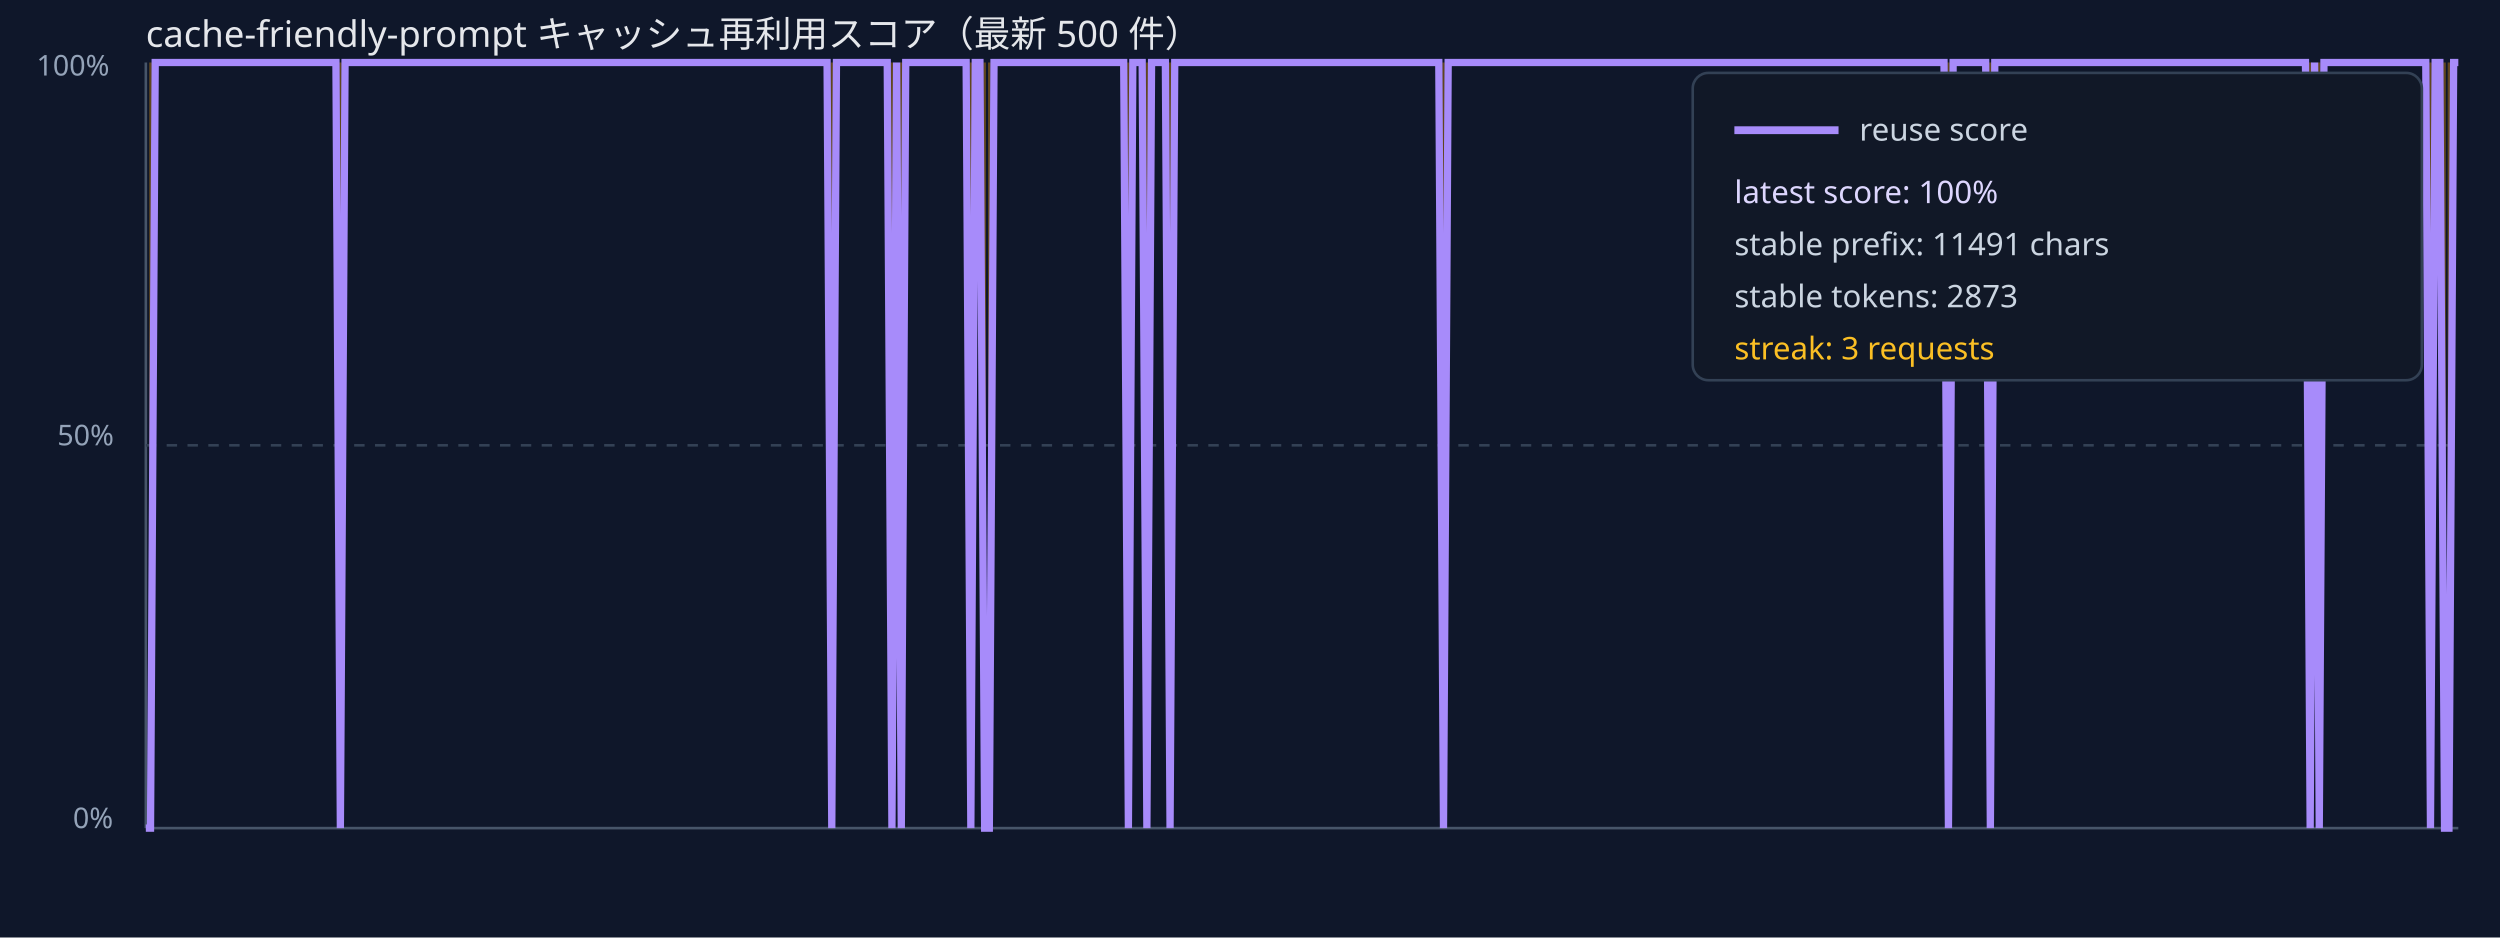
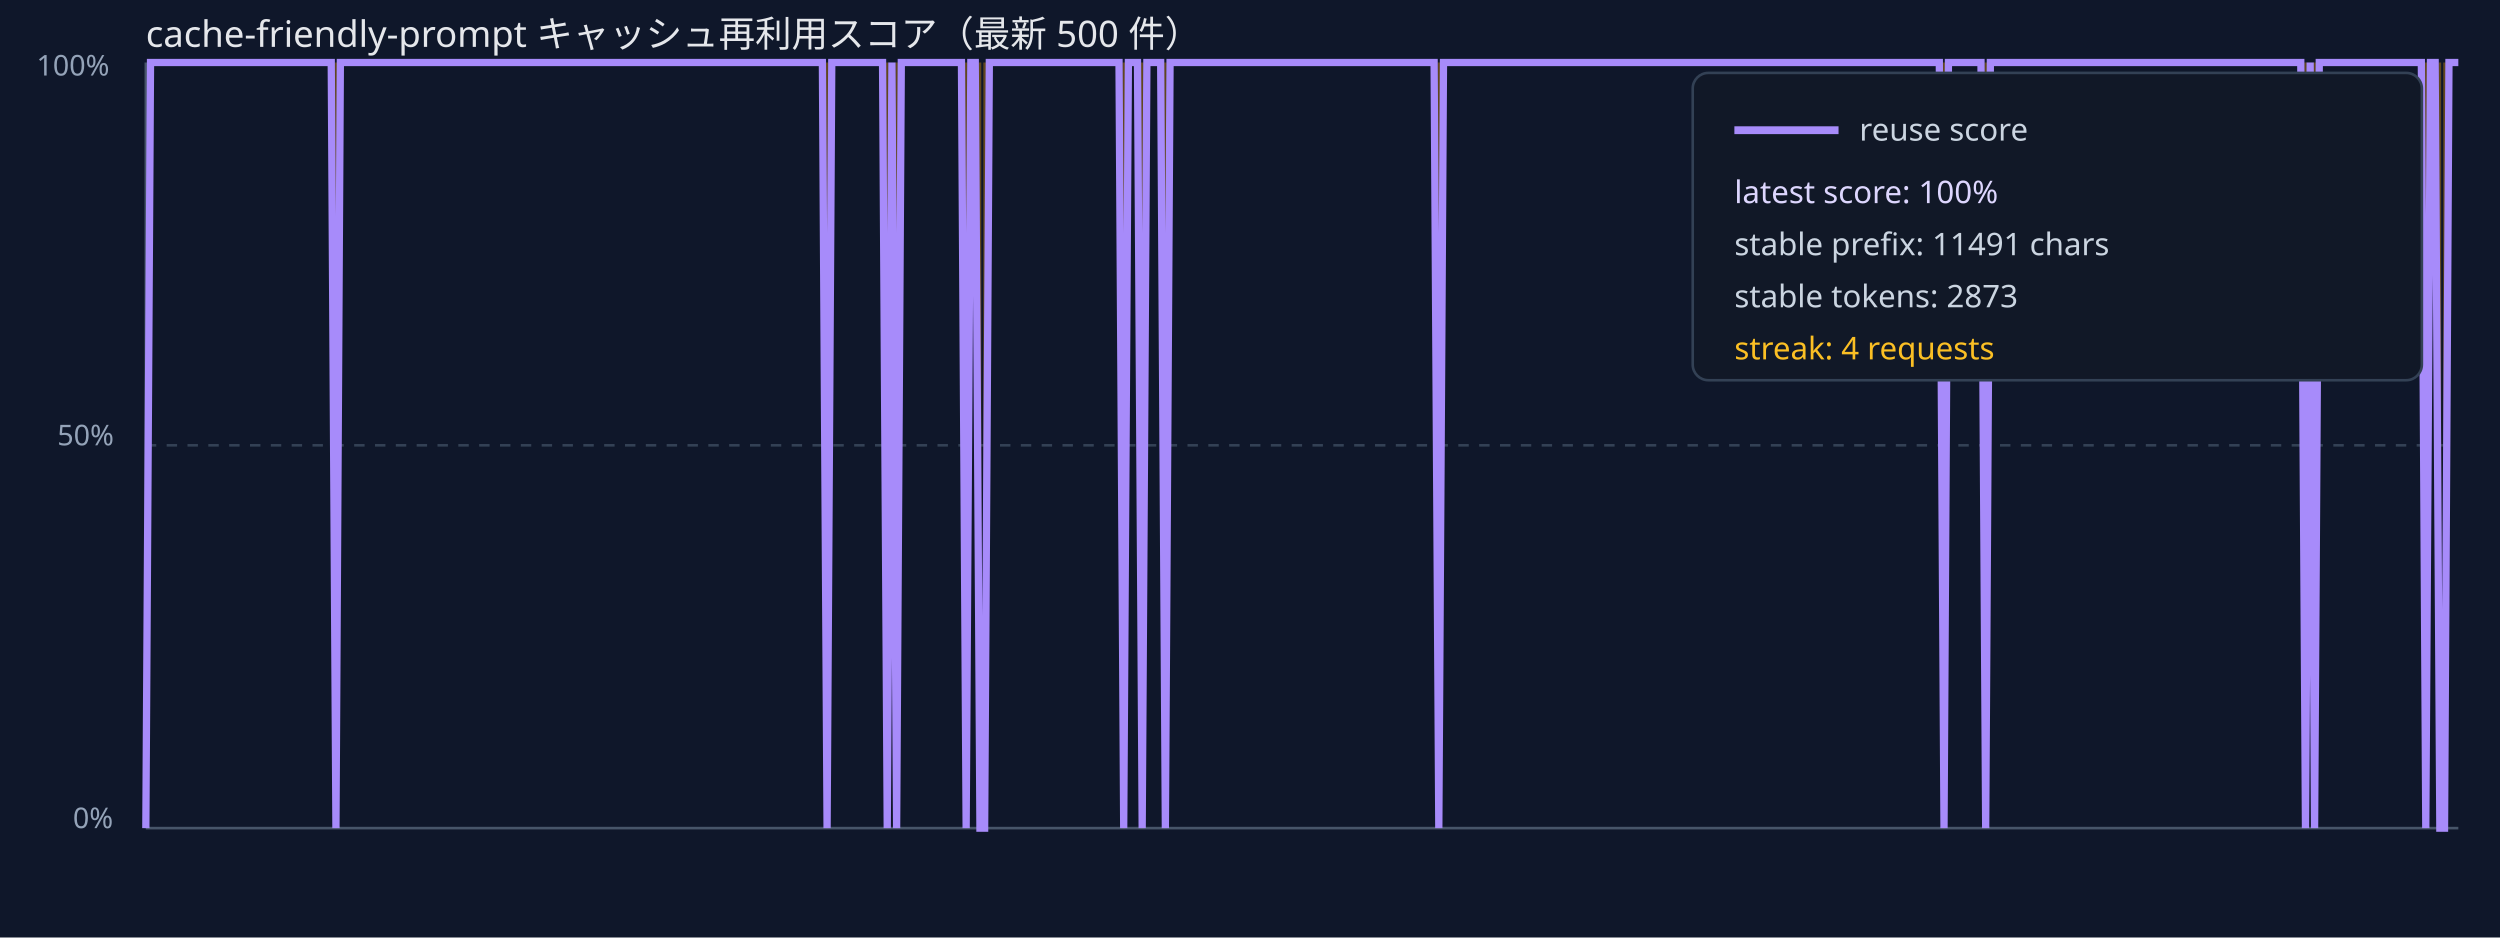
<svg xmlns="http://www.w3.org/2000/svg" width="960" height="360" viewBox="0 0 960 360">
  <rect width="100%" height="100%" fill="#0f172a" />
  <text x="56" y="18" fill="#e5e7eb" font-family="sans-serif" font-size="14">cache-friendly-prompt キャッシュ再利用スコア（最新 500 件）</text>
  <line x1="56" y1="318" x2="944" y2="318" stroke="#475569" />
  <line x1="56" y1="24" x2="56" y2="318" stroke="#475569" />
  <text x="14" y="29" fill="#94a3b8" font-family="sans-serif" font-size="11">100%</text>
  <text x="22" y="171" fill="#94a3b8" font-family="sans-serif" font-size="11">50%</text>
  <text x="28" y="318" fill="#94a3b8" font-family="sans-serif" font-size="11">0%</text>
  <line x1="56" y1="171.0" x2="944" y2="171.0" stroke="#334155" stroke-dasharray="4 4" />
-   <line x1="57.8" y1="24" x2="57.8" y2="318" stroke="#f59e0b" stroke-opacity="0.35" />
-   <line x1="130.7" y1="24" x2="130.7" y2="318" stroke="#f59e0b" stroke-opacity="0.35" />
-   <line x1="319.4" y1="24" x2="319.4" y2="318" stroke="#f59e0b" stroke-opacity="0.35" />
-   <line x1="342.5" y1="24" x2="342.5" y2="318" stroke="#f59e0b" stroke-opacity="0.35" />
-   <line x1="346.1" y1="24" x2="346.1" y2="318" stroke="#f59e0b" stroke-opacity="0.35" />
-   <line x1="372.8" y1="24" x2="372.8" y2="318" stroke="#f59e0b" stroke-opacity="0.35" />
+   <line x1="129.0" y1="24" x2="129.0" y2="318" stroke="#f59e0b" stroke-opacity="0.35" />
+   <line x1="317.6" y1="24" x2="317.6" y2="318" stroke="#f59e0b" stroke-opacity="0.35" />
+   <line x1="340.7" y1="24" x2="340.7" y2="318" stroke="#f59e0b" stroke-opacity="0.35" />
+   <line x1="344.3" y1="24" x2="344.3" y2="318" stroke="#f59e0b" stroke-opacity="0.35" />
+   <line x1="371.0" y1="24" x2="371.0" y2="318" stroke="#f59e0b" stroke-opacity="0.35" />
+   <line x1="376.3" y1="24" x2="376.3" y2="318" stroke="#f59e0b" stroke-opacity="0.35" />
  <line x1="378.1" y1="24" x2="378.1" y2="318" stroke="#f59e0b" stroke-opacity="0.35" />
-   <line x1="379.9" y1="24" x2="379.9" y2="318" stroke="#f59e0b" stroke-opacity="0.35" />
-   <line x1="433.3" y1="24" x2="433.3" y2="318" stroke="#f59e0b" stroke-opacity="0.35" />
-   <line x1="440.4" y1="24" x2="440.4" y2="318" stroke="#f59e0b" stroke-opacity="0.35" />
-   <line x1="449.3" y1="24" x2="449.3" y2="318" stroke="#f59e0b" stroke-opacity="0.35" />
-   <line x1="554.3" y1="24" x2="554.3" y2="318" stroke="#f59e0b" stroke-opacity="0.35" />
-   <line x1="748.2" y1="24" x2="748.2" y2="318" stroke="#f59e0b" stroke-opacity="0.35" />
-   <line x1="764.3" y1="24" x2="764.3" y2="318" stroke="#f59e0b" stroke-opacity="0.35" />
-   <line x1="887.1" y1="24" x2="887.1" y2="318" stroke="#f59e0b" stroke-opacity="0.35" />
-   <line x1="890.6" y1="24" x2="890.6" y2="318" stroke="#f59e0b" stroke-opacity="0.35" />
-   <line x1="933.3" y1="24" x2="933.3" y2="318" stroke="#f59e0b" stroke-opacity="0.35" />
+   <line x1="431.5" y1="24" x2="431.5" y2="318" stroke="#f59e0b" stroke-opacity="0.35" />
+   <line x1="438.6" y1="24" x2="438.6" y2="318" stroke="#f59e0b" stroke-opacity="0.35" />
+   <line x1="447.5" y1="24" x2="447.5" y2="318" stroke="#f59e0b" stroke-opacity="0.35" />
+   <line x1="552.5" y1="24" x2="552.5" y2="318" stroke="#f59e0b" stroke-opacity="0.35" />
+   <line x1="746.5" y1="24" x2="746.5" y2="318" stroke="#f59e0b" stroke-opacity="0.35" />
+   <line x1="762.5" y1="24" x2="762.5" y2="318" stroke="#f59e0b" stroke-opacity="0.35" />
+   <line x1="885.3" y1="24" x2="885.3" y2="318" stroke="#f59e0b" stroke-opacity="0.35" />
+   <line x1="888.8" y1="24" x2="888.8" y2="318" stroke="#f59e0b" stroke-opacity="0.35" />
+   <line x1="931.5" y1="24" x2="931.5" y2="318" stroke="#f59e0b" stroke-opacity="0.35" />
+   <line x1="936.9" y1="24" x2="936.9" y2="318" stroke="#f59e0b" stroke-opacity="0.35" />
  <line x1="938.7" y1="24" x2="938.7" y2="318" stroke="#f59e0b" stroke-opacity="0.35" />
-   <line x1="940.4" y1="24" x2="940.4" y2="318" stroke="#f59e0b" stroke-opacity="0.35" />
-   <polyline fill="none" stroke="#a78bfa" stroke-width="2.8" points="56.0,318.0 57.8,318.0 59.6,24.0 61.3,24.0 63.1,24.0 64.9,24.0 66.7,24.0 68.5,24.0 70.2,24.0 72.0,24.0 73.8,24.0 75.6,24.0 77.4,24.0 79.1,24.0 80.9,24.0 82.7,24.0 84.5,24.0 86.3,24.0 88.0,24.0 89.8,24.0 91.6,24.0 93.4,24.0 95.2,24.0 96.9,24.0 98.7,24.0 100.5,24.0 102.3,24.0 104.0,24.0 105.8,24.0 107.6,24.0 109.4,24.0 111.2,24.0 112.9,24.0 114.7,24.0 116.5,24.0 118.3,24.0 120.1,24.0 121.8,24.0 123.6,24.0 125.4,24.0 127.2,24.0 129.0,24.0 130.7,318.0 132.5,24.0 134.3,24.0 136.1,24.0 137.9,24.0 139.6,24.0 141.4,24.0 143.2,24.0 145.0,24.0 146.8,24.0 148.5,24.0 150.3,24.0 152.1,24.0 153.9,24.0 155.7,24.0 157.4,24.0 159.2,24.0 161.0,24.0 162.8,24.0 164.6,24.0 166.3,24.0 168.1,24.0 169.9,24.0 171.7,24.0 173.5,24.0 175.2,24.0 177.0,24.0 178.8,24.0 180.6,24.0 182.3,24.0 184.1,24.0 185.9,24.0 187.7,24.0 189.5,24.0 191.2,24.0 193.0,24.0 194.8,24.0 196.6,24.0 198.4,24.0 200.1,24.0 201.9,24.0 203.7,24.0 205.5,24.0 207.3,24.0 209.0,24.0 210.8,24.0 212.6,24.0 214.4,24.0 216.2,24.0 217.9,24.0 219.7,24.0 221.5,24.0 223.3,24.0 225.1,24.0 226.8,24.0 228.6,24.0 230.4,24.0 232.2,24.0 234.0,24.0 235.7,24.0 237.5,24.0 239.3,24.0 241.1,24.0 242.9,24.0 244.6,24.0 246.4,24.0 248.2,24.0 250.0,24.0 251.8,24.0 253.5,24.0 255.3,24.0 257.1,24.0 258.9,24.0 260.6,24.0 262.4,24.0 264.2,24.0 266.0,24.0 267.8,24.0 269.5,24.0 271.3,24.0 273.1,24.0 274.9,24.0 276.7,24.0 278.4,24.0 280.2,24.0 282.0,24.0 283.8,24.0 285.6,24.0 287.3,24.0 289.1,24.0 290.9,24.0 292.7,24.0 294.5,24.0 296.2,24.0 298.0,24.0 299.8,24.0 301.6,24.0 303.4,24.0 305.1,24.0 306.9,24.0 308.7,24.0 310.5,24.0 312.3,24.0 314.0,24.0 315.8,24.0 317.6,24.0 319.4,318.0 321.2,24.0 322.9,24.0 324.7,24.0 326.5,24.0 328.3,24.0 330.1,24.0 331.8,24.0 333.6,24.0 335.4,24.0 337.2,24.0 338.9,24.0 340.7,24.0 342.5,318.0 344.3,24.0 346.1,318.0 347.8,24.0 349.6,24.0 351.4,24.0 353.2,24.0 355.0,24.0 356.7,24.0 358.5,24.0 360.3,24.0 362.1,24.0 363.9,24.0 365.6,24.0 367.4,24.0 369.2,24.0 371.0,24.0 372.8,318.0 374.5,24.0 376.3,24.0 378.1,318.0 379.9,318.0 381.7,24.0 383.4,24.0 385.2,24.0 387.0,24.0 388.8,24.0 390.6,24.0 392.3,24.0 394.1,24.0 395.9,24.0 397.7,24.0 399.5,24.0 401.2,24.0 403.0,24.0 404.8,24.0 406.6,24.0 408.4,24.0 410.1,24.0 411.9,24.0 413.7,24.0 415.5,24.0 417.3,24.0 419.0,24.0 420.8,24.0 422.6,24.0 424.4,24.0 426.1,24.0 427.9,24.0 429.7,24.0 431.5,24.0 433.3,318.0 435.0,24.0 436.8,24.0 438.6,24.0 440.4,318.0 442.2,24.0 443.9,24.0 445.7,24.0 447.5,24.0 449.3,318.0 451.1,24.0 452.8,24.0 454.6,24.0 456.4,24.0 458.2,24.0 460.0,24.0 461.7,24.0 463.5,24.0 465.3,24.0 467.1,24.0 468.9,24.0 470.6,24.0 472.4,24.0 474.2,24.0 476.0,24.0 477.8,24.0 479.5,24.0 481.3,24.0 483.1,24.0 484.9,24.0 486.7,24.0 488.4,24.0 490.2,24.0 492.0,24.0 493.8,24.0 495.6,24.0 497.3,24.0 499.1,24.0 500.9,24.0 502.7,24.0 504.4,24.0 506.2,24.0 508.0,24.0 509.8,24.0 511.6,24.0 513.3,24.0 515.1,24.0 516.9,24.0 518.7,24.0 520.5,24.0 522.2,24.0 524.0,24.0 525.8,24.0 527.6,24.0 529.4,24.0 531.1,24.0 532.9,24.0 534.7,24.0 536.5,24.0 538.3,24.0 540.0,24.0 541.8,24.0 543.6,24.0 545.4,24.0 547.2,24.0 548.9,24.0 550.7,24.0 552.5,24.0 554.3,318.0 556.1,24.0 557.8,24.0 559.6,24.0 561.4,24.0 563.2,24.0 565.0,24.0 566.7,24.0 568.5,24.0 570.3,24.0 572.1,24.0 573.9,24.0 575.6,24.0 577.4,24.0 579.2,24.0 581.0,24.0 582.7,24.0 584.5,24.0 586.3,24.0 588.1,24.0 589.9,24.0 591.6,24.0 593.4,24.0 595.2,24.0 597.0,24.0 598.8,24.0 600.5,24.0 602.3,24.0 604.1,24.0 605.9,24.0 607.7,24.0 609.4,24.0 611.2,24.0 613.0,24.0 614.8,24.0 616.6,24.0 618.3,24.0 620.1,24.0 621.9,24.0 623.7,24.0 625.5,24.0 627.2,24.0 629.0,24.0 630.8,24.0 632.6,24.0 634.4,24.0 636.1,24.0 637.9,24.0 639.7,24.0 641.5,24.0 643.3,24.0 645.0,24.0 646.8,24.0 648.6,24.0 650.4,24.0 652.2,24.0 653.9,24.0 655.7,24.0 657.5,24.0 659.3,24.0 661.1,24.0 662.8,24.0 664.6,24.0 666.4,24.0 668.2,24.0 669.9,24.0 671.7,24.0 673.5,24.0 675.3,24.0 677.1,24.0 678.8,24.0 680.6,24.0 682.4,24.0 684.2,24.0 686.0,24.0 687.7,24.0 689.5,24.0 691.3,24.0 693.1,24.0 694.9,24.0 696.6,24.0 698.4,24.0 700.2,24.0 702.0,24.0 703.8,24.0 705.5,24.0 707.3,24.0 709.1,24.0 710.9,24.0 712.7,24.0 714.4,24.0 716.2,24.0 718.0,24.0 719.8,24.0 721.6,24.0 723.3,24.0 725.1,24.0 726.9,24.0 728.7,24.0 730.5,24.0 732.2,24.0 734.0,24.0 735.8,24.0 737.6,24.0 739.4,24.0 741.1,24.0 742.9,24.0 744.7,24.0 746.5,24.0 748.2,318.0 750.0,24.0 751.8,24.0 753.6,24.0 755.4,24.0 757.1,24.0 758.9,24.0 760.7,24.0 762.5,24.0 764.3,318.0 766.0,24.0 767.8,24.0 769.6,24.0 771.4,24.0 773.2,24.0 774.9,24.0 776.7,24.0 778.5,24.0 780.3,24.0 782.1,24.0 783.8,24.0 785.6,24.0 787.4,24.0 789.2,24.0 791.0,24.0 792.7,24.0 794.5,24.0 796.3,24.0 798.1,24.0 799.9,24.0 801.6,24.0 803.4,24.0 805.2,24.0 807.0,24.0 808.8,24.0 810.5,24.0 812.3,24.0 814.1,24.0 815.9,24.0 817.7,24.0 819.4,24.0 821.2,24.0 823.0,24.0 824.8,24.0 826.5,24.0 828.3,24.0 830.1,24.0 831.9,24.0 833.7,24.0 835.4,24.0 837.2,24.0 839.0,24.0 840.8,24.0 842.6,24.0 844.3,24.0 846.1,24.0 847.9,24.0 849.7,24.0 851.5,24.0 853.2,24.0 855.0,24.0 856.8,24.0 858.6,24.0 860.4,24.0 862.1,24.0 863.9,24.0 865.7,24.0 867.5,24.0 869.3,24.0 871.0,24.0 872.8,24.0 874.6,24.0 876.4,24.0 878.2,24.0 879.9,24.0 881.7,24.0 883.5,24.0 885.3,24.0 887.1,318.0 888.8,24.0 890.6,318.0 892.4,24.0 894.2,24.0 896.0,24.0 897.7,24.0 899.5,24.0 901.3,24.0 903.1,24.0 904.8,24.0 906.6,24.0 908.4,24.0 910.2,24.0 912.0,24.0 913.7,24.0 915.5,24.0 917.3,24.0 919.1,24.0 920.9,24.0 922.6,24.0 924.4,24.0 926.2,24.0 928.0,24.0 929.8,24.0 931.5,24.0 933.3,318.0 935.1,24.0 936.9,24.0 938.7,318.0 940.4,318.0 942.2,24.0 944.0,24.0" />
+   <polyline fill="none" stroke="#a78bfa" stroke-width="2.8" points="56.0,318.0 57.8,24.0 59.6,24.0 61.3,24.0 63.1,24.0 64.9,24.0 66.7,24.0 68.5,24.0 70.2,24.0 72.0,24.0 73.8,24.0 75.6,24.0 77.4,24.0 79.1,24.0 80.9,24.0 82.7,24.0 84.5,24.0 86.3,24.0 88.0,24.0 89.8,24.0 91.6,24.0 93.4,24.0 95.2,24.0 96.9,24.0 98.7,24.0 100.5,24.0 102.3,24.0 104.0,24.0 105.8,24.0 107.6,24.0 109.4,24.0 111.2,24.0 112.9,24.0 114.7,24.0 116.5,24.0 118.3,24.0 120.1,24.0 121.8,24.0 123.6,24.0 125.4,24.0 127.2,24.0 129.0,318.0 130.7,24.0 132.5,24.0 134.3,24.0 136.1,24.0 137.9,24.0 139.6,24.0 141.4,24.0 143.2,24.0 145.0,24.0 146.8,24.0 148.5,24.0 150.3,24.0 152.1,24.0 153.9,24.0 155.7,24.0 157.4,24.0 159.2,24.0 161.0,24.0 162.8,24.0 164.6,24.0 166.3,24.0 168.1,24.0 169.9,24.0 171.7,24.0 173.5,24.0 175.2,24.0 177.0,24.0 178.8,24.0 180.6,24.0 182.3,24.0 184.1,24.0 185.9,24.0 187.7,24.0 189.5,24.0 191.2,24.0 193.0,24.0 194.8,24.0 196.6,24.0 198.4,24.0 200.1,24.0 201.9,24.0 203.7,24.0 205.5,24.0 207.3,24.0 209.0,24.0 210.8,24.0 212.6,24.0 214.4,24.0 216.2,24.0 217.9,24.0 219.7,24.0 221.5,24.0 223.3,24.0 225.1,24.0 226.8,24.0 228.6,24.0 230.4,24.0 232.2,24.0 234.0,24.0 235.7,24.0 237.5,24.0 239.3,24.0 241.1,24.0 242.9,24.0 244.6,24.0 246.4,24.0 248.2,24.0 250.0,24.0 251.8,24.0 253.5,24.0 255.3,24.0 257.1,24.0 258.9,24.0 260.6,24.0 262.4,24.0 264.2,24.0 266.0,24.0 267.8,24.0 269.5,24.0 271.3,24.0 273.1,24.0 274.9,24.0 276.7,24.0 278.4,24.0 280.2,24.0 282.0,24.0 283.8,24.0 285.6,24.0 287.3,24.0 289.1,24.0 290.9,24.0 292.7,24.0 294.5,24.0 296.2,24.0 298.0,24.0 299.8,24.0 301.6,24.0 303.4,24.0 305.1,24.0 306.9,24.0 308.7,24.0 310.5,24.0 312.3,24.0 314.0,24.0 315.8,24.0 317.6,318.0 319.4,24.0 321.2,24.0 322.9,24.0 324.7,24.0 326.5,24.0 328.3,24.0 330.1,24.0 331.8,24.0 333.6,24.0 335.4,24.0 337.2,24.0 338.9,24.0 340.7,318.0 342.5,24.0 344.3,318.0 346.1,24.0 347.8,24.0 349.6,24.0 351.4,24.0 353.2,24.0 355.0,24.0 356.7,24.0 358.5,24.0 360.3,24.0 362.1,24.0 363.9,24.0 365.6,24.0 367.4,24.0 369.2,24.0 371.0,318.0 372.8,24.0 374.5,24.0 376.3,318.0 378.1,318.0 379.9,24.0 381.7,24.0 383.4,24.0 385.2,24.0 387.0,24.0 388.8,24.0 390.6,24.0 392.3,24.0 394.1,24.0 395.9,24.0 397.7,24.0 399.5,24.0 401.2,24.0 403.0,24.0 404.8,24.0 406.6,24.0 408.4,24.0 410.1,24.0 411.9,24.0 413.7,24.0 415.5,24.0 417.3,24.0 419.0,24.0 420.8,24.0 422.6,24.0 424.4,24.0 426.1,24.0 427.9,24.0 429.7,24.0 431.5,318.0 433.3,24.0 435.0,24.0 436.8,24.0 438.6,318.0 440.4,24.0 442.2,24.0 443.9,24.0 445.7,24.0 447.5,318.0 449.3,24.0 451.1,24.0 452.8,24.0 454.6,24.0 456.4,24.0 458.2,24.0 460.0,24.0 461.7,24.0 463.5,24.0 465.3,24.0 467.1,24.0 468.9,24.0 470.6,24.0 472.4,24.0 474.2,24.0 476.0,24.0 477.8,24.0 479.5,24.0 481.3,24.0 483.1,24.0 484.9,24.0 486.7,24.0 488.4,24.0 490.2,24.0 492.0,24.0 493.8,24.0 495.6,24.0 497.3,24.0 499.1,24.0 500.9,24.0 502.7,24.0 504.4,24.0 506.2,24.0 508.0,24.0 509.8,24.0 511.6,24.0 513.3,24.0 515.1,24.0 516.9,24.0 518.7,24.0 520.5,24.0 522.2,24.0 524.0,24.0 525.8,24.0 527.6,24.0 529.4,24.0 531.1,24.0 532.9,24.0 534.7,24.0 536.5,24.0 538.3,24.0 540.0,24.0 541.8,24.0 543.6,24.0 545.4,24.0 547.2,24.0 548.9,24.0 550.7,24.0 552.5,318.0 554.3,24.0 556.1,24.0 557.8,24.0 559.6,24.0 561.4,24.0 563.2,24.0 565.0,24.0 566.7,24.0 568.5,24.0 570.3,24.0 572.1,24.0 573.9,24.0 575.6,24.0 577.4,24.0 579.2,24.0 581.0,24.0 582.7,24.0 584.5,24.0 586.3,24.0 588.1,24.0 589.9,24.0 591.6,24.0 593.4,24.0 595.2,24.0 597.0,24.0 598.8,24.0 600.5,24.0 602.3,24.0 604.1,24.0 605.9,24.0 607.7,24.0 609.4,24.0 611.2,24.0 613.0,24.0 614.8,24.0 616.6,24.0 618.3,24.0 620.1,24.0 621.9,24.0 623.7,24.0 625.5,24.0 627.2,24.0 629.0,24.0 630.8,24.0 632.6,24.0 634.4,24.0 636.1,24.0 637.9,24.0 639.7,24.0 641.5,24.0 643.3,24.0 645.0,24.0 646.8,24.0 648.6,24.0 650.4,24.0 652.2,24.0 653.9,24.0 655.7,24.0 657.5,24.0 659.3,24.0 661.1,24.0 662.8,24.0 664.6,24.0 666.4,24.0 668.2,24.0 669.9,24.0 671.7,24.0 673.5,24.0 675.3,24.0 677.1,24.0 678.8,24.0 680.6,24.0 682.4,24.0 684.2,24.0 686.0,24.0 687.7,24.0 689.5,24.0 691.3,24.0 693.1,24.0 694.9,24.0 696.6,24.0 698.4,24.0 700.2,24.0 702.0,24.0 703.8,24.0 705.5,24.0 707.3,24.0 709.1,24.0 710.9,24.0 712.7,24.0 714.4,24.0 716.2,24.0 718.0,24.0 719.8,24.0 721.6,24.0 723.3,24.0 725.1,24.0 726.9,24.0 728.7,24.0 730.5,24.0 732.2,24.0 734.0,24.0 735.8,24.0 737.6,24.0 739.4,24.0 741.1,24.0 742.9,24.0 744.7,24.0 746.5,318.0 748.2,24.0 750.0,24.0 751.8,24.0 753.6,24.0 755.4,24.0 757.1,24.0 758.9,24.0 760.7,24.0 762.5,318.0 764.3,24.0 766.0,24.0 767.8,24.0 769.6,24.0 771.4,24.0 773.2,24.0 774.9,24.0 776.7,24.0 778.5,24.0 780.3,24.0 782.1,24.0 783.8,24.0 785.6,24.0 787.4,24.0 789.2,24.0 791.0,24.0 792.7,24.0 794.5,24.0 796.3,24.0 798.1,24.0 799.9,24.0 801.6,24.0 803.4,24.0 805.2,24.0 807.0,24.0 808.8,24.0 810.5,24.0 812.3,24.0 814.1,24.0 815.9,24.0 817.7,24.0 819.4,24.0 821.2,24.0 823.0,24.0 824.8,24.0 826.5,24.0 828.3,24.0 830.1,24.0 831.9,24.0 833.7,24.0 835.4,24.0 837.2,24.0 839.0,24.0 840.8,24.0 842.6,24.0 844.3,24.0 846.1,24.0 847.9,24.0 849.7,24.0 851.5,24.0 853.2,24.0 855.0,24.0 856.8,24.0 858.6,24.0 860.4,24.0 862.1,24.0 863.9,24.0 865.7,24.0 867.5,24.0 869.3,24.0 871.0,24.0 872.8,24.0 874.6,24.0 876.4,24.0 878.2,24.0 879.9,24.0 881.7,24.0 883.5,24.0 885.3,318.0 887.1,24.0 888.8,318.0 890.6,24.0 892.4,24.0 894.2,24.0 896.0,24.0 897.7,24.0 899.5,24.0 901.3,24.0 903.1,24.0 904.8,24.0 906.6,24.0 908.4,24.0 910.2,24.0 912.0,24.0 913.7,24.0 915.5,24.0 917.3,24.0 919.1,24.0 920.9,24.0 922.6,24.0 924.4,24.0 926.2,24.0 928.0,24.0 929.8,24.0 931.5,318.0 933.3,24.0 935.1,24.0 936.9,318.0 938.7,318.0 940.4,24.0 942.2,24.0 944.0,24.0" />
  <rect x="650" y="28" width="280" height="118" rx="6" fill="#111827" stroke="#334155" />
  <line x1="666" y1="50" x2="706" y2="50" stroke="#a78bfa" stroke-width="3" />
  <text x="714" y="54" fill="#cbd5e1" font-family="sans-serif" font-size="12">reuse score</text>
  <text x="666" y="78" fill="#ddd6fe" font-family="sans-serif" font-size="12">latest score: 100%</text>
  <text x="666" y="98" fill="#cbd5e1" font-family="sans-serif" font-size="12">stable prefix: 11491 chars</text>
  <text x="666" y="118" fill="#cbd5e1" font-family="sans-serif" font-size="12">stable tokens: 2873</text>
-   <text x="666" y="138" fill="#fbbf24" font-family="sans-serif" font-size="12">streak: 3 requests</text>
+   <text x="666" y="138" fill="#fbbf24" font-family="sans-serif" font-size="12">streak: 4 requests</text>
</svg>
